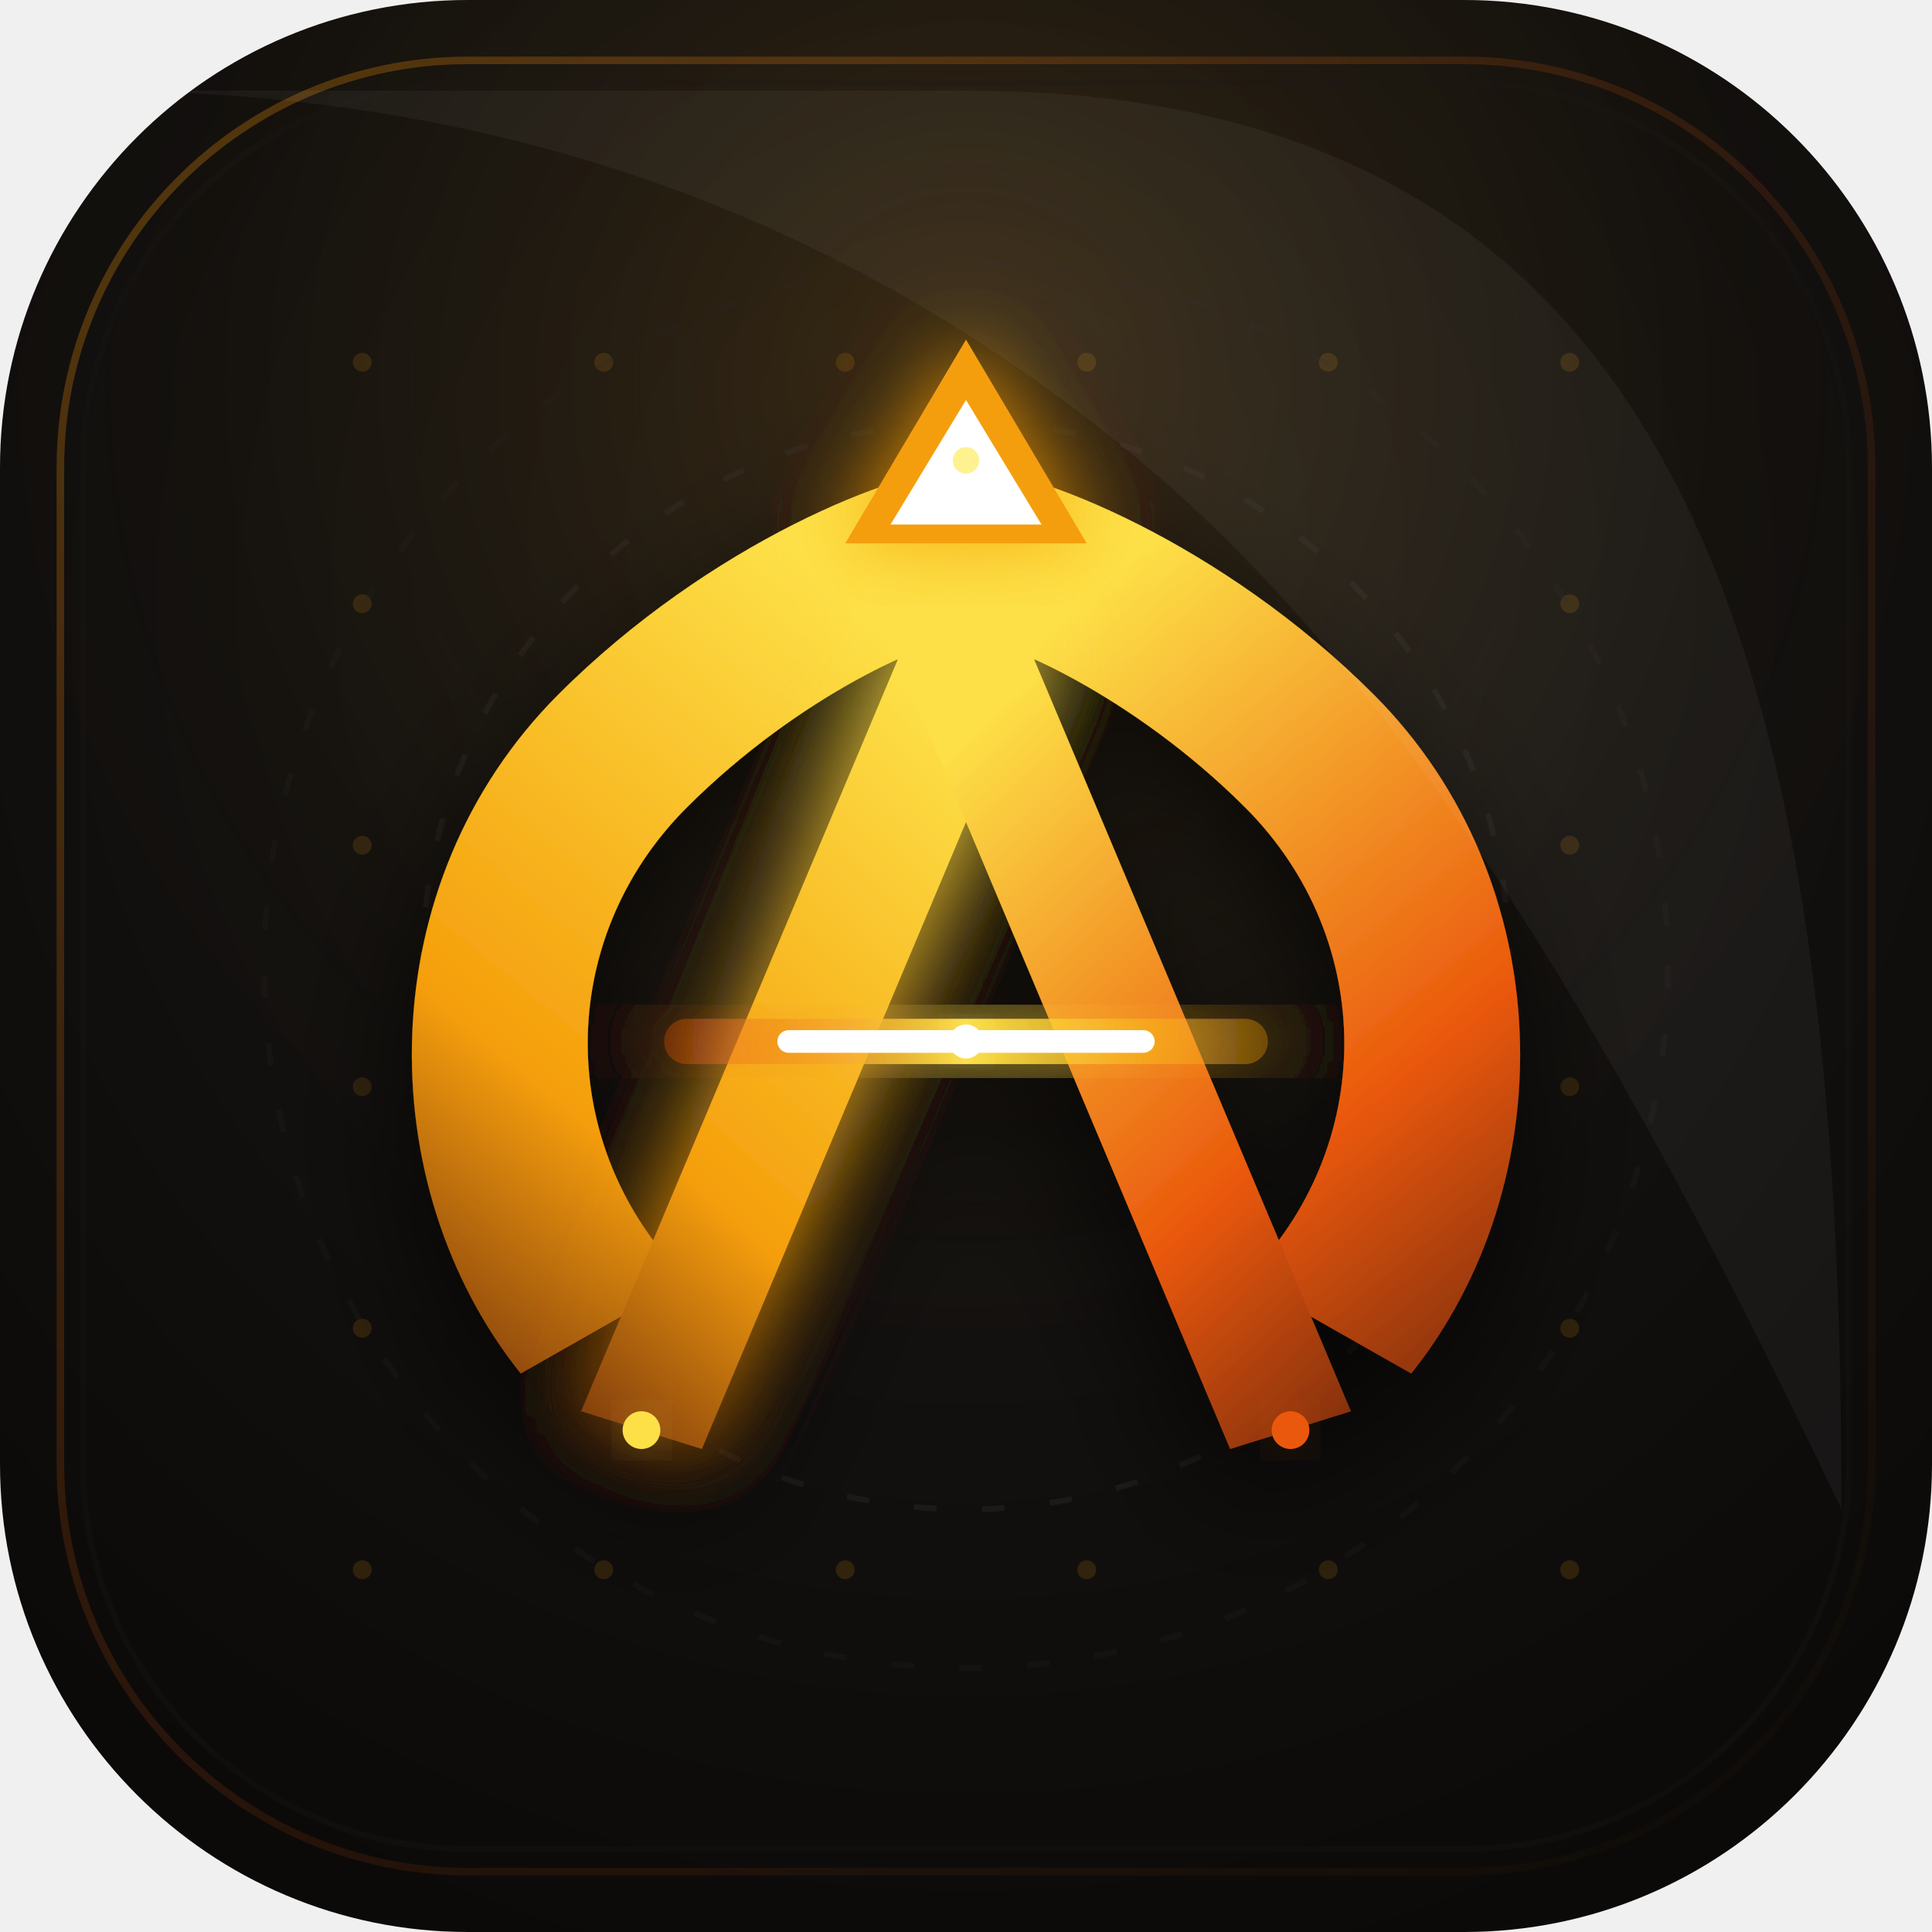
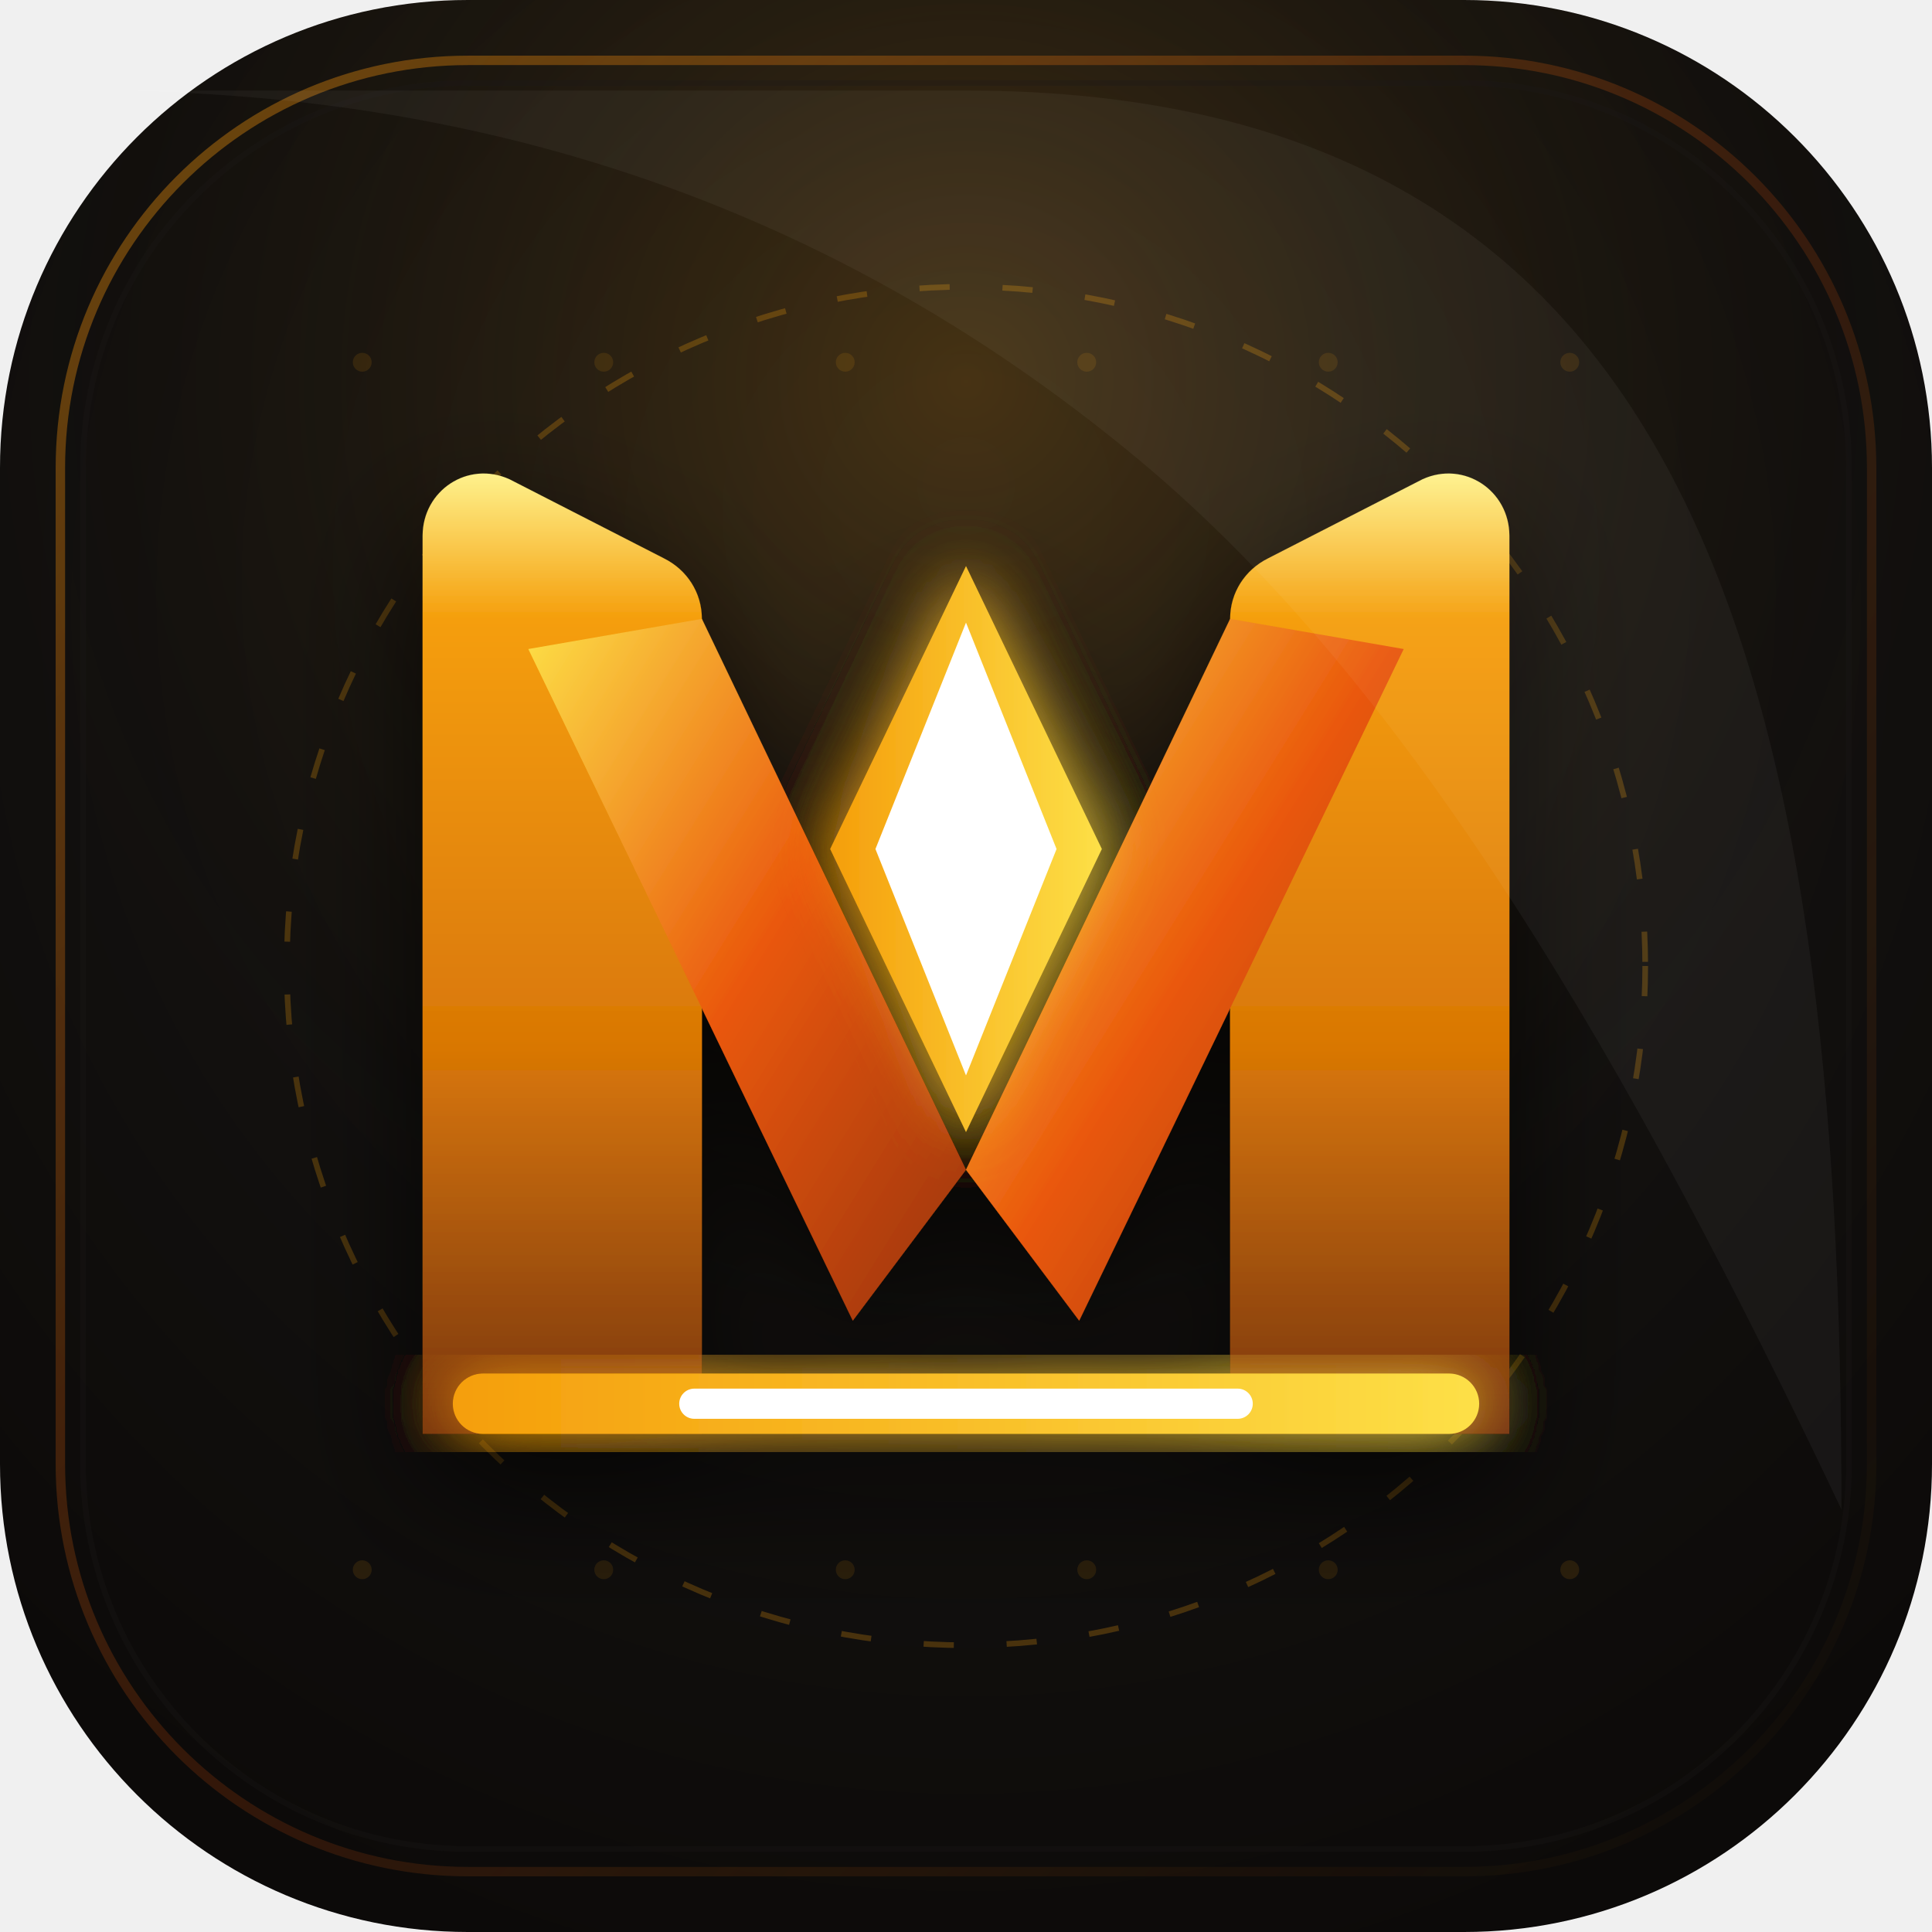
<svg xmlns="http://www.w3.org/2000/svg" viewBox="0 0 512 512" width="512" height="512">
  <defs>
    <radialGradient id="spaceBg" cx="50%" cy="35%" r="70%" fx="50%" fy="25%">
      <stop offset="0%" stop-color="#1c1917" />
      <stop offset="50%" stop-color="#141210" />
      <stop offset="100%" stop-color="#0c0a09" />
    </radialGradient>
    <linearGradient id="ringGrad" x1="0%" y1="0%" x2="100%" y2="100%">
-       <stop offset="0%" stop-color="#f59e0b" stop-opacity="0.35" />
-       <stop offset="50%" stop-color="#ea580c" stop-opacity="0.15" />
+       <stop offset="0%" stop-color="#f59e0b" stop-opacity="0.45" />
+       <stop offset="50%" stop-color="#ea580c" stop-opacity="0.2" />
      <stop offset="100%" stop-color="#d97706" stop-opacity="0" />
    </linearGradient>
-     <linearGradient id="emeraldAscent" x1="0%" y1="100%" x2="50%" y2="0%">
+     <linearGradient id="mStemGrad" x1="0%" y1="100%" x2="0%" y2="0%">
      <stop offset="0%" stop-color="#78350f" />
-       <stop offset="35%" stop-color="#f59e0b" />
+       <stop offset="40%" stop-color="#d97706" />
+       <stop offset="85%" stop-color="#f59e0b" />
+       <stop offset="100%" stop-color="#fef08a" />
+     </linearGradient>
+     <linearGradient id="mCenterGrad" x1="0%" y1="0%" x2="100%" y2="100%">
+       <stop offset="0%" stop-color="#fde047" />
+       <stop offset="50%" stop-color="#ea580c" />
+       <stop offset="100%" stop-color="#9a3412" />
+     </linearGradient>
+     <linearGradient id="xAccentGrad" x1="0%" y1="0%" x2="100%" y2="0%">
+       <stop offset="0%" stop-color="#f59e0b" />
      <stop offset="100%" stop-color="#fde047" />
    </linearGradient>
-     <linearGradient id="indigoDescent" x1="100%" y1="100%" x2="50%" y2="0%">
-       <stop offset="0%" stop-color="#7c2d12" />
-       <stop offset="35%" stop-color="#ea580c" />
-       <stop offset="100%" stop-color="#fde047" />
-     </linearGradient>
-     <linearGradient id="mintBridge" x1="0%" y1="0%" x2="100%" y2="0%">
-       <stop offset="0%" stop-color="#ea580c" stop-opacity="0.3" />
-       <stop offset="50%" stop-color="#fde047" />
-       <stop offset="100%" stop-color="#f59e0b" stop-opacity="0.3" />
-     </linearGradient>
    <filter id="heavyShadow" x="-20%" y="-20%" width="140%" height="140%">
-       <feDropShadow dx="0" dy="14" stdDeviation="18" flood-color="#000000" flood-opacity="0.7" />
+       <feDropShadow dx="0" dy="14" stdDeviation="18" flood-color="#000000" flood-opacity="0.75" />
    </filter>
    <filter id="neonGlow" x="-30%" y="-30%" width="160%" height="160%">
-       <feGaussianBlur stdDeviation="10" result="blur" />
+       <feGaussianBlur stdDeviation="8" result="blur" />
      <feComponentTransfer in="blur" result="glow">
-         <feFuncA type="linear" slope="0.75" />
+         <feFuncA type="linear" slope="0.8" />
      </feComponentTransfer>
      <feMerge>
        <feMergeNode in="glow" />
        <feMergeNode in="SourceGraphic" />
      </feMerge>
    </filter>
    <radialGradient id="ambientLight" cx="50%" cy="20%" r="55%">
-       <stop offset="0%" stop-color="#f59e0b" stop-opacity="0.15" />
+       <stop offset="0%" stop-color="#f59e0b" stop-opacity="0.2" />
      <stop offset="100%" stop-color="#000000" stop-opacity="0" />
    </radialGradient>
  </defs>
  <rect width="512" height="512" rx="124" fill="url(#spaceBg)" />
  <rect width="512" height="512" rx="124" fill="url(#ambientLight)" />
-   <rect x="16" y="16" width="480" height="480" rx="108" fill="none" stroke="url(#ringGrad)" stroke-width="2" opacity="0.85" />
-   <rect x="22" y="22" width="468" height="468" rx="102" fill="none" stroke="#1c1917" stroke-width="1.5" opacity="0.25" />
-   <g opacity="0.14">
+   <rect x="16" y="16" width="480" height="480" rx="108" fill="none" stroke="url(#ringGrad)" stroke-width="2.5" opacity="0.9" />
+   <rect x="22" y="22" width="468" height="468" rx="102" fill="none" stroke="#1c1917" stroke-width="1.5" opacity="0.3" />
+   <g opacity="0.12">
    <circle cx="96" cy="96" r="2.5" fill="#f59e0b" />
    <circle cx="160" cy="96" r="2.5" fill="#f59e0b" />
    <circle cx="224" cy="96" r="2.5" fill="#f59e0b" />
    <circle cx="288" cy="96" r="2.5" fill="#f59e0b" />
    <circle cx="352" cy="96" r="2.5" fill="#f59e0b" />
    <circle cx="416" cy="96" r="2.5" fill="#f59e0b" />
-     <circle cx="96" cy="160" r="2.5" fill="#f59e0b" />
-     <circle cx="416" cy="160" r="2.5" fill="#f59e0b" />
-     <circle cx="96" cy="224" r="2.5" fill="#f59e0b" />
-     <circle cx="416" cy="224" r="2.5" fill="#f59e0b" />
-     <circle cx="96" cy="288" r="2.5" fill="#f59e0b" />
-     <circle cx="416" cy="288" r="2.5" fill="#f59e0b" />
-     <circle cx="96" cy="352" r="2.5" fill="#f59e0b" />
-     <circle cx="416" cy="352" r="2.5" fill="#f59e0b" />
    <circle cx="96" cy="416" r="2.5" fill="#f59e0b" />
    <circle cx="160" cy="416" r="2.5" fill="#f59e0b" />
    <circle cx="224" cy="416" r="2.5" fill="#f59e0b" />
    <circle cx="288" cy="416" r="2.5" fill="#f59e0b" />
    <circle cx="352" cy="416" r="2.5" fill="#f59e0b" />
    <circle cx="416" cy="416" r="2.5" fill="#f59e0b" />
  </g>
-   <g opacity="0.22" stroke-dasharray="6 12">
-     <circle cx="256" cy="256" r="186" fill="none" stroke="#292524" stroke-width="1.5" />
-     <circle cx="256" cy="256" r="144" fill="none" stroke="#44403c" stroke-width="1.5" />
+   <g opacity="0.25" stroke-dasharray="8 14">
+     <circle cx="256" cy="256" r="180" fill="none" stroke="#f59e0b" stroke-width="1.5" />
  </g>
  <g filter="url(#heavyShadow)">
-     <path d="M 374,364              C 414,314 414,234 364,184              C 324,144 274,124 256,124              L 256,169              C 265,169 300,184 330,214              C 365,249 365,304 330,339              Z" fill="url(#indigoDescent)" />
-     <path d="M 138,364              C 98,314 98,234 148,184              C 188,144 238,124 256,124              L 256,169              C 247,169 212,184 182,214              C 147,249 147,304 182,339              Z" fill="url(#emeraldAscent)" />
-     <path d="M 154,374               L 245,158               L 277,168               L 186,384               Z" fill="url(#emeraldAscent)" filter="url(#neonGlow)" />
-     <path d="M 358,374               L 267,158               L 235,168               L 326,384               Z" fill="url(#indigoDescent)" />
-     <polygon points="256,90 288,144 224,144" fill="#f59e0b" filter="url(#neonGlow)" />
-     <polygon points="256,106 276,139 236,139" fill="#ffffff" />
-     <rect x="176" y="270" width="160" height="12" rx="6" fill="url(#mintBridge)" filter="url(#neonGlow)" />
-     <rect x="206" y="273" width="100" height="6" rx="3" fill="#ffffff" />
+     <path d="M 112,380 L 112,142 C 112,130 124,122 135,127 L 176,148 C 182,151 186,157 186,164 L 186,380 Z" fill="url(#mStemGrad)" />
+     <path d="M 400,380 L 400,142 C 400,130 388,122 377,127 L 336,148 C 330,151 326,157 326,164 L 326,380 Z" fill="url(#mStemGrad)" />
+     <path d="M 186,164 L 256,310 L 226,350 L 140,172 Z" fill="url(#mCenterGrad)" />
+     <path d="M 326,164 L 256,310 L 286,350 L 372,172 Z" fill="url(#mCenterGrad)" />
+     <polygon points="256,150 292,225 256,300 220,225" fill="url(#xAccentGrad)" filter="url(#neonGlow)" />
+     <polygon points="256,165 280,225 256,285 232,225" fill="#ffffff" />
+     <rect x="120" y="364" width="272" height="16" rx="8" fill="url(#xAccentGrad)" filter="url(#neonGlow)" />
+     <rect x="180" y="368" width="152" height="8" rx="4" fill="#ffffff" />
  </g>
-   <path d="M 24,24             C 140,24 230,62 302,122             C 374,182 432,282 488,400            C 488,180 450,24 256,24            Z" fill="#ffffff" opacity="0.045" />
-   <circle cx="256" cy="276" r="4.5" fill="#ffffff" filter="url(#neonGlow)" />
-   <circle cx="170" cy="379" r="5" fill="#fde047" filter="url(#neonGlow)" />
-   <circle cx="342" cy="379" r="5" fill="#ea580c" filter="url(#neonGlow)" />
-   <circle cx="256" cy="122" r="3.5" fill="#fef08a" opacity="0.95" />
+   <path d="M 24,24 C 140,24 230,62 302,122 C 374,182 432,282 488,400 C 488,180 450,24 256,24 Z" fill="#ffffff" opacity="0.045" />
+   <circle cx="256" cy="225" r="7" fill="#ffffff" filter="url(#neonGlow)" />
</svg>
